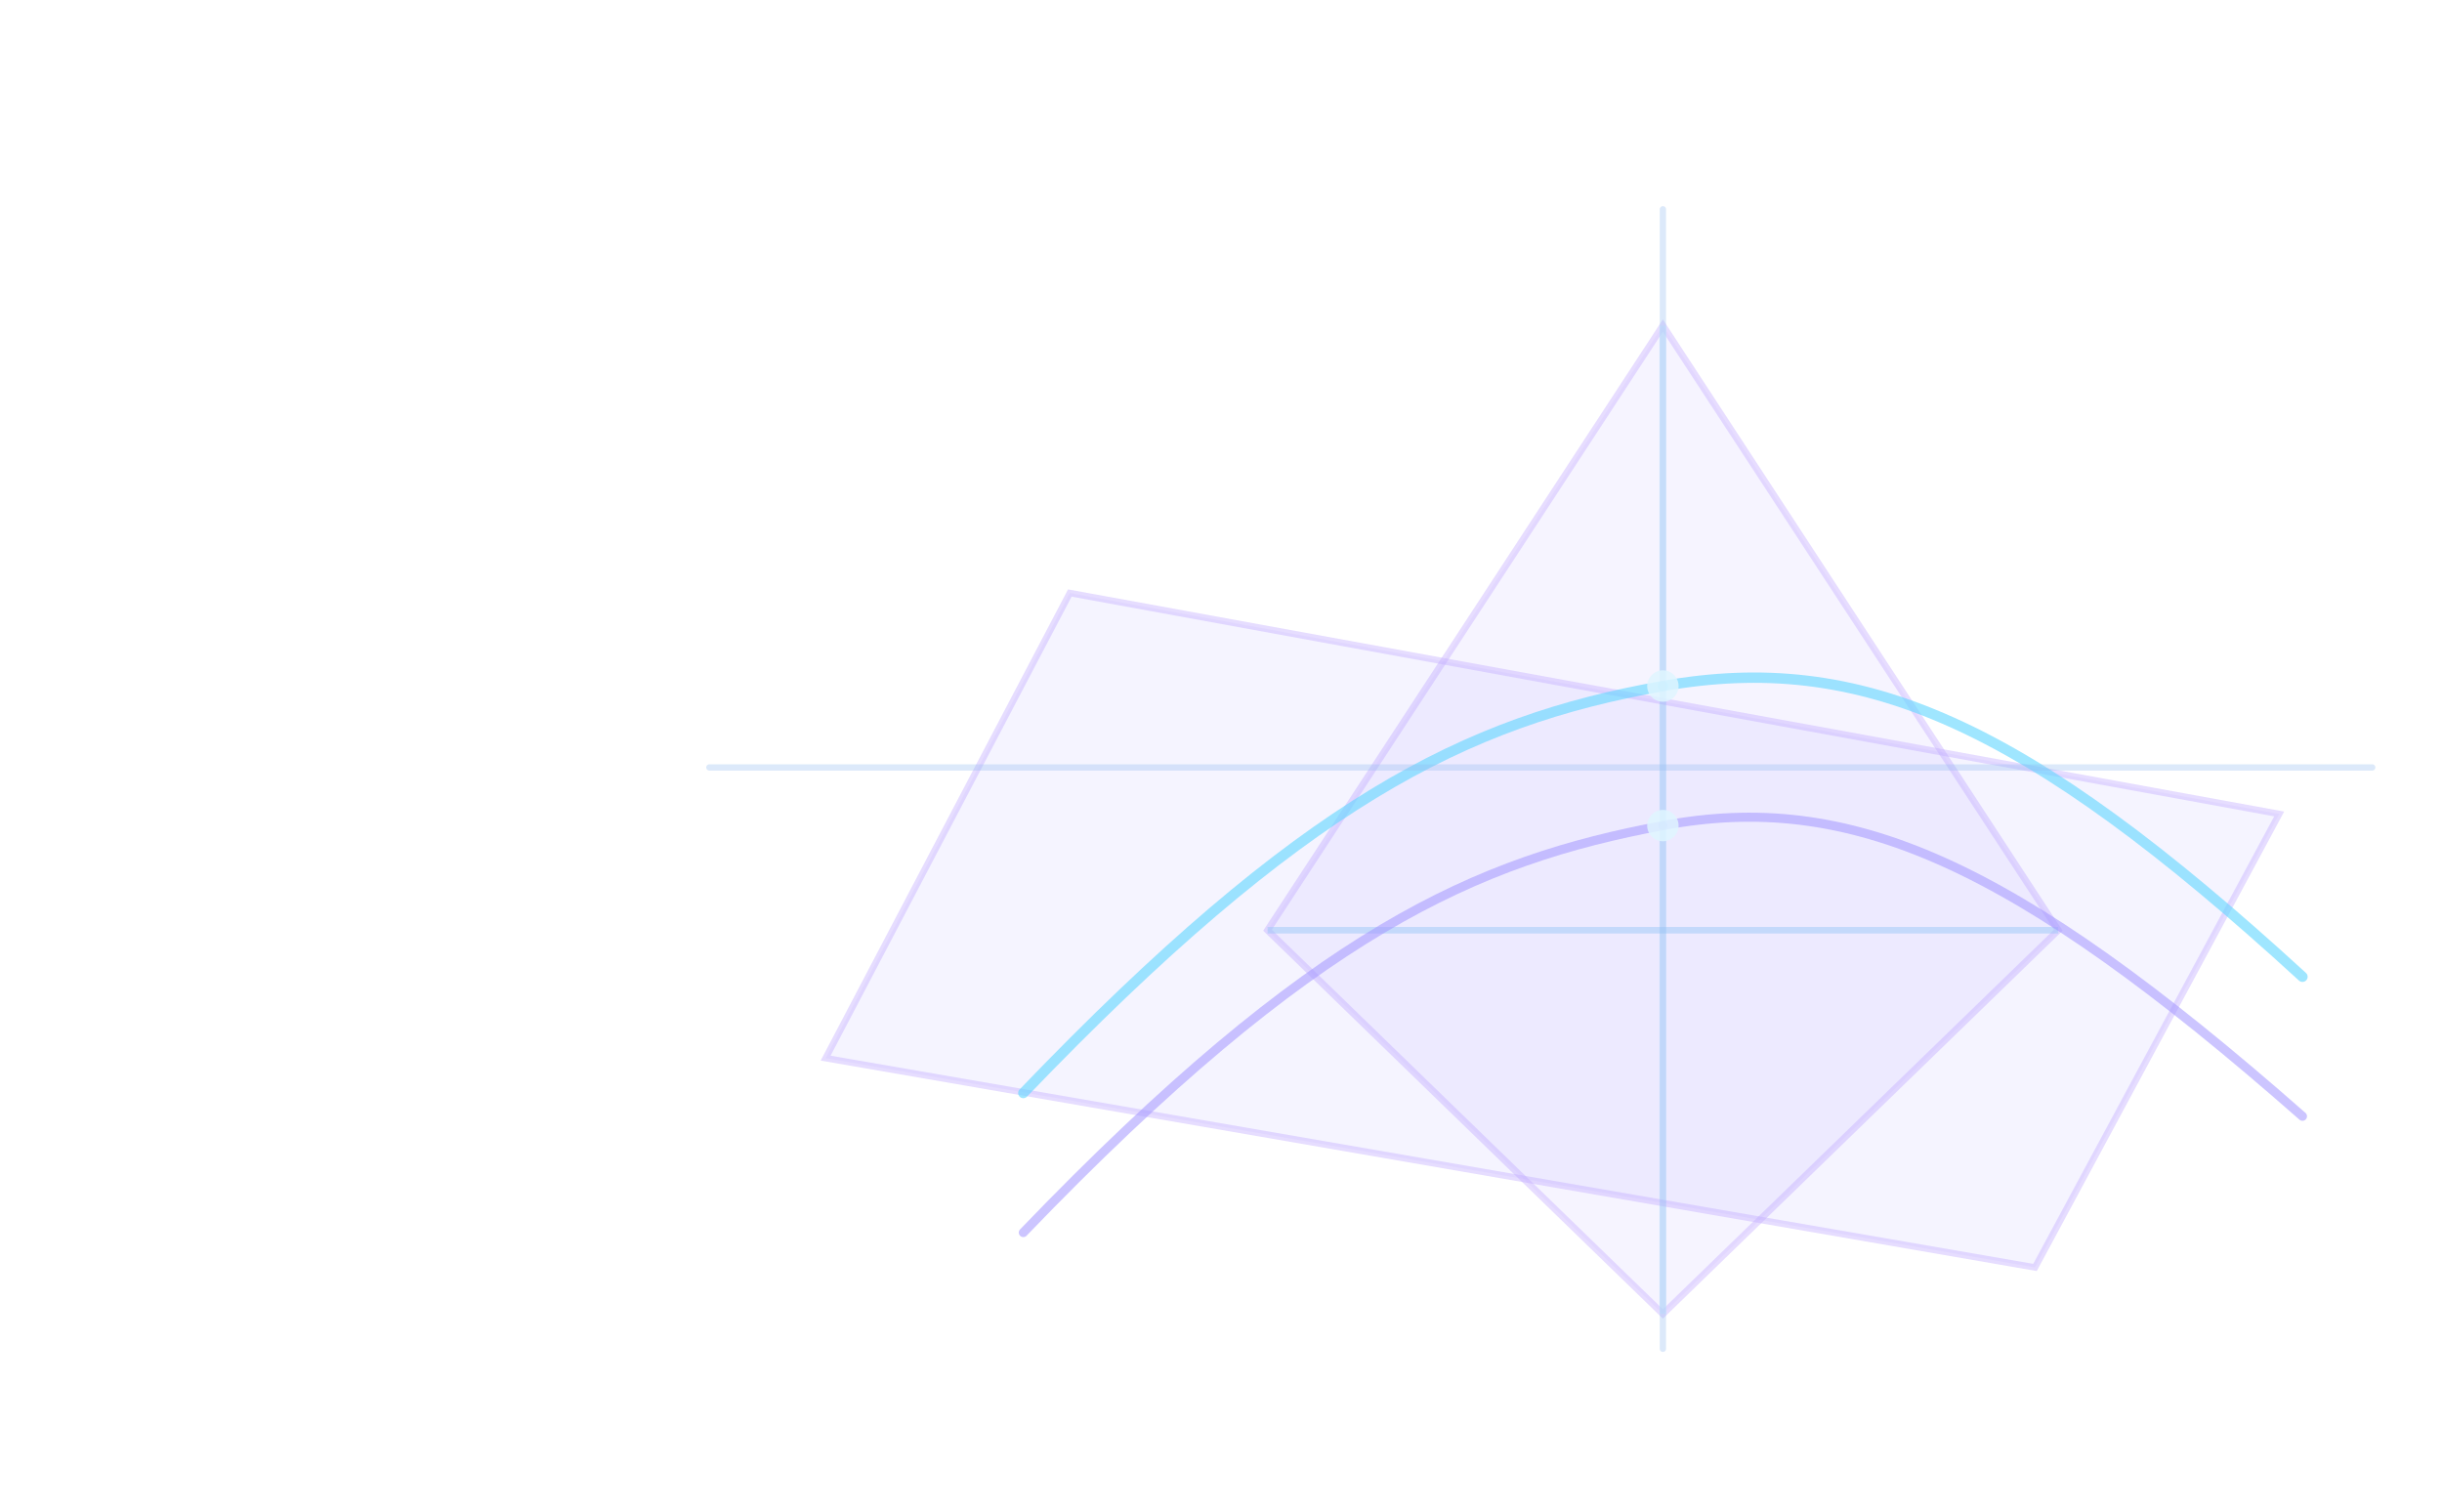
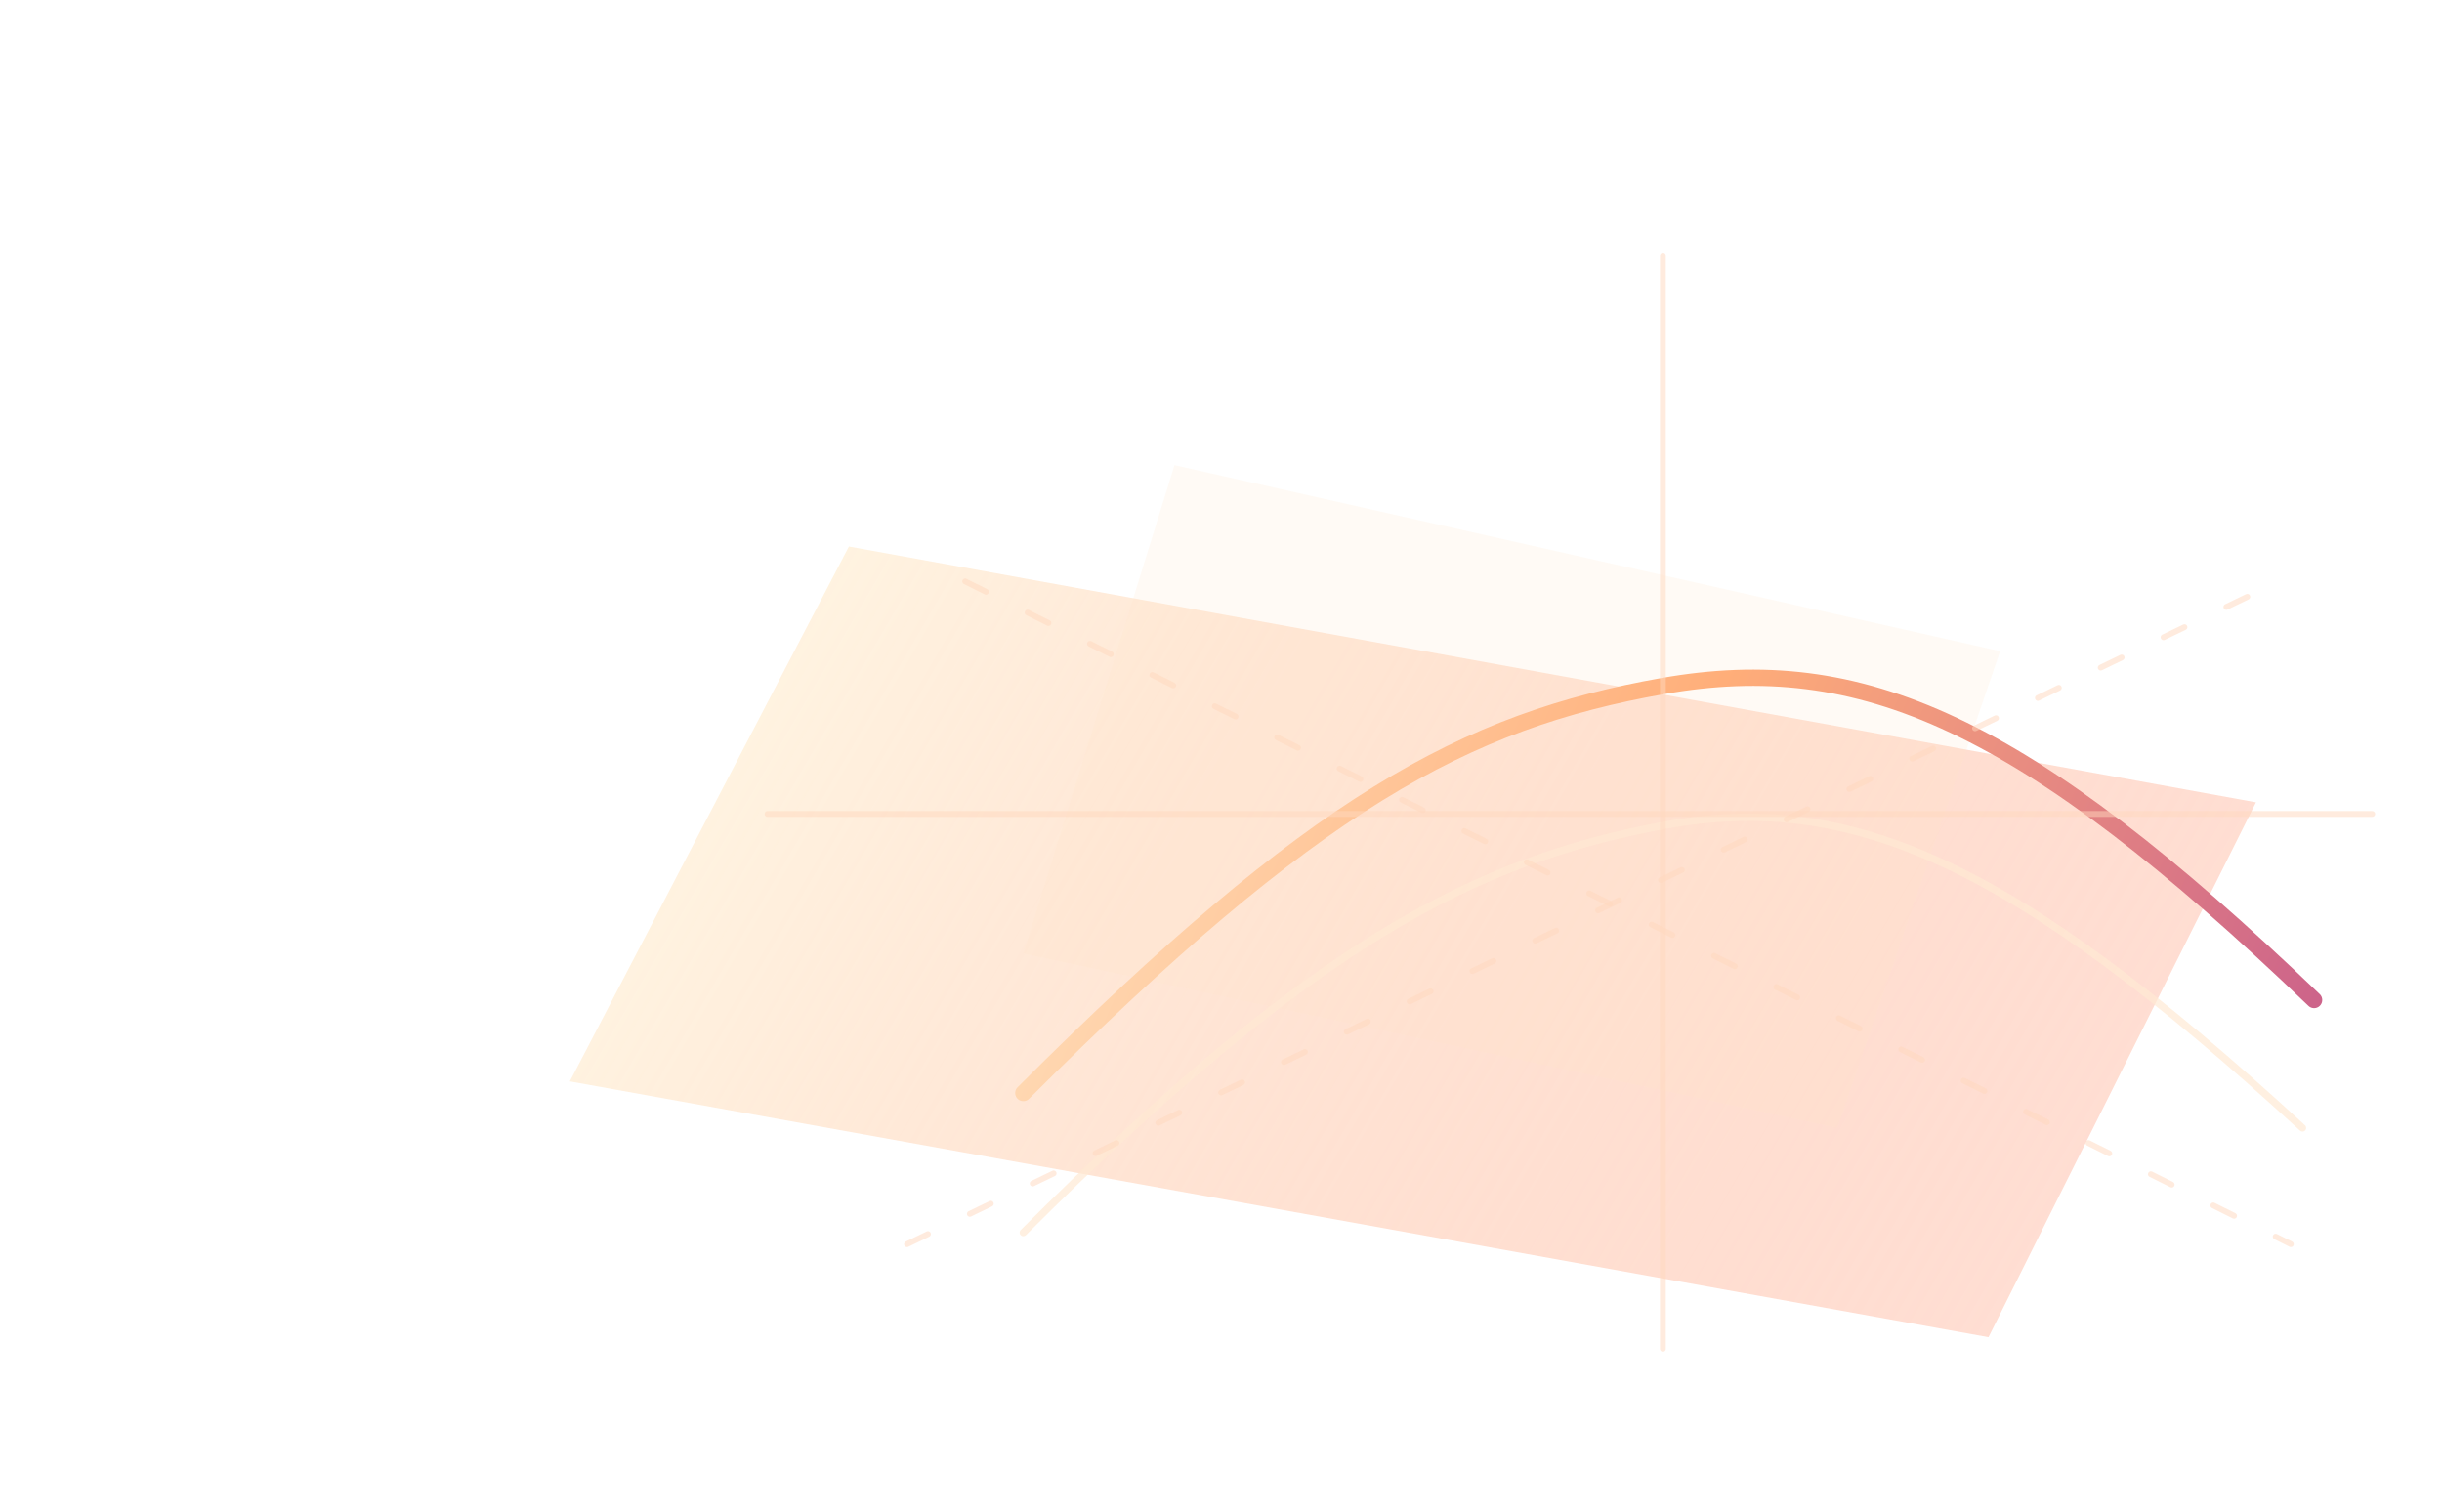
<svg xmlns="http://www.w3.org/2000/svg" width="420" height="260" viewBox="0 0 420 260" fill="none">
-   <path d="M286 56L218 160L286 226L354 160L286 56Z" fill="#A894FF" fill-opacity="0.1" stroke="#C5AEFF" stroke-opacity="0.42" stroke-width="1.16" />
-   <path d="M286 56L286 226" stroke="#CFEAFF" stroke-opacity="0.58" stroke-width="1.2" />
-   <path d="M218 160H354" stroke="#9CCEF8" stroke-opacity="0.5" stroke-width="1.12" />
-   <polygon points="184,102 392,140 350,218 142,182" fill="#9E8FFF" fill-opacity="0.1" stroke="#C2AAFF" stroke-opacity="0.4" stroke-width="1.12" />
-   <g fill="none" stroke-linecap="round">
-     <path d="M176 188C224 138 252 124 286 118" stroke="#65D6FF" stroke-opacity="0.62" stroke-width="1.78" />
-     <path d="M286 118C320 112 348 124 396 168" stroke="#65D6FF" stroke-opacity="0.62" stroke-width="1.78" />
-     <path d="M176 212C226 160 254 148 286 142" stroke="#A498FF" stroke-opacity="0.56" stroke-width="1.56" />
-     <path d="M286 142C318 136 346 148 396 192" stroke="#A498FF" stroke-opacity="0.56" stroke-width="1.56" />
-     <path d="M122 132H408" stroke="#90BAEE" stroke-opacity="0.32" stroke-width="1.08" />
-     <path d="M286 36V232" stroke="#90BAEE" stroke-opacity="0.32" stroke-width="1.08" />
-   </g>
-   <g fill="#E0F6FF" fill-opacity="0.84">
-     <circle cx="286" cy="118" r="2.7" />
-     <circle cx="286" cy="142" r="2.7" />
+   <defs>
+     <linearGradient id="anaB-plane" x1="152" y1="70" x2="392" y2="210" gradientUnits="userSpaceOnUse">
+       <stop offset="0" stop-color="#FFF0D6" stop-opacity="0.72" />
+       <stop offset="1" stop-color="#FF9A7B" stop-opacity="0.32" />
+     </linearGradient>
+     <linearGradient id="anaB-curve" x1="178" y1="102" x2="398" y2="196" gradientUnits="userSpaceOnUse">
+       <stop offset="0" stop-color="#FFE6C5" />
+       <stop offset="0.48" stop-color="#FFAE79" />
+       <stop offset="1" stop-color="#C95E8B" />
+     </linearGradient>
+   </defs>
+   <polygon points="146,94 388,138 342,230 98,186" fill="url(#anaB-plane)" />
+   <path d="M202 80L344 112L316 194L176 164L202 80Z" fill="#FFE8CB" fill-opacity="0.18" />
+   <path d="M176 188C226 138 252 124 286 118C320 112 348 124 398 172" stroke="url(#anaB-curve)" stroke-width="2.8" stroke-linecap="round" />
+   <path d="M176 212C226 162 254 148 286 142C318 136 346 148 396 194" stroke="#FFE9D4" stroke-opacity="0.68" stroke-width="1.26" stroke-linecap="round" />
+   <g stroke="#FFD9BE" stroke-opacity="0.5" stroke-width="1" stroke-linecap="round">
+     <path d="M132 140H408" />
+     <path d="M286 44V232" />
+     <path d="M166 100L394 214" stroke-dasharray="4 8" />
+     <path d="M156 214L392 100" stroke-dasharray="4 8" />
  </g>
</svg>
